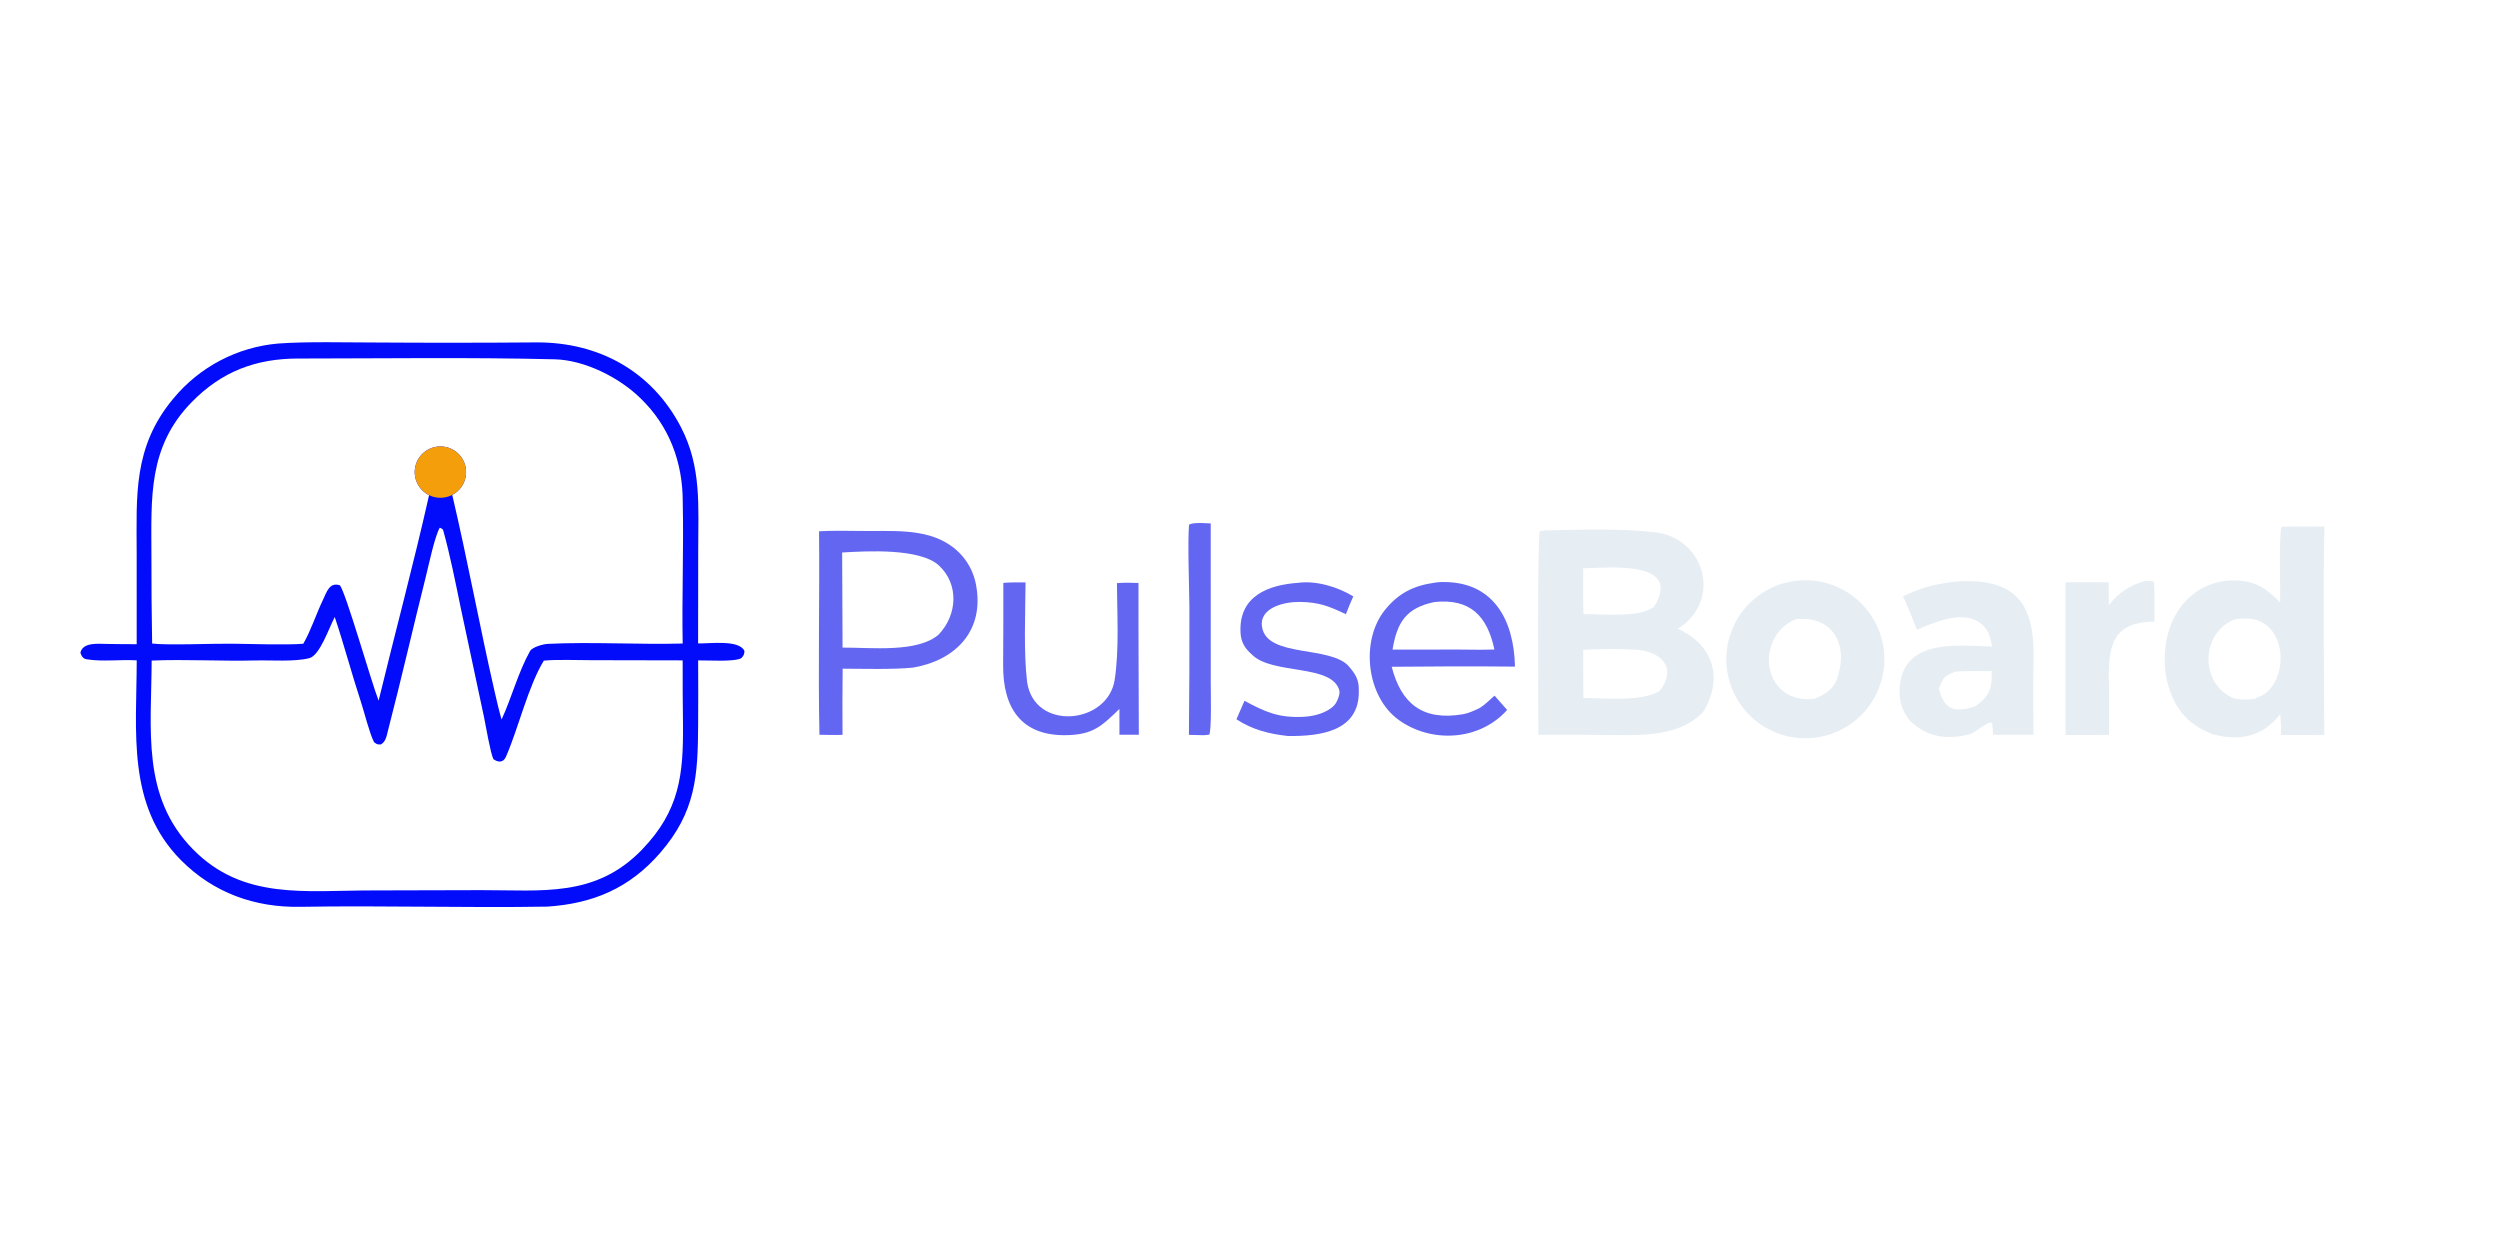
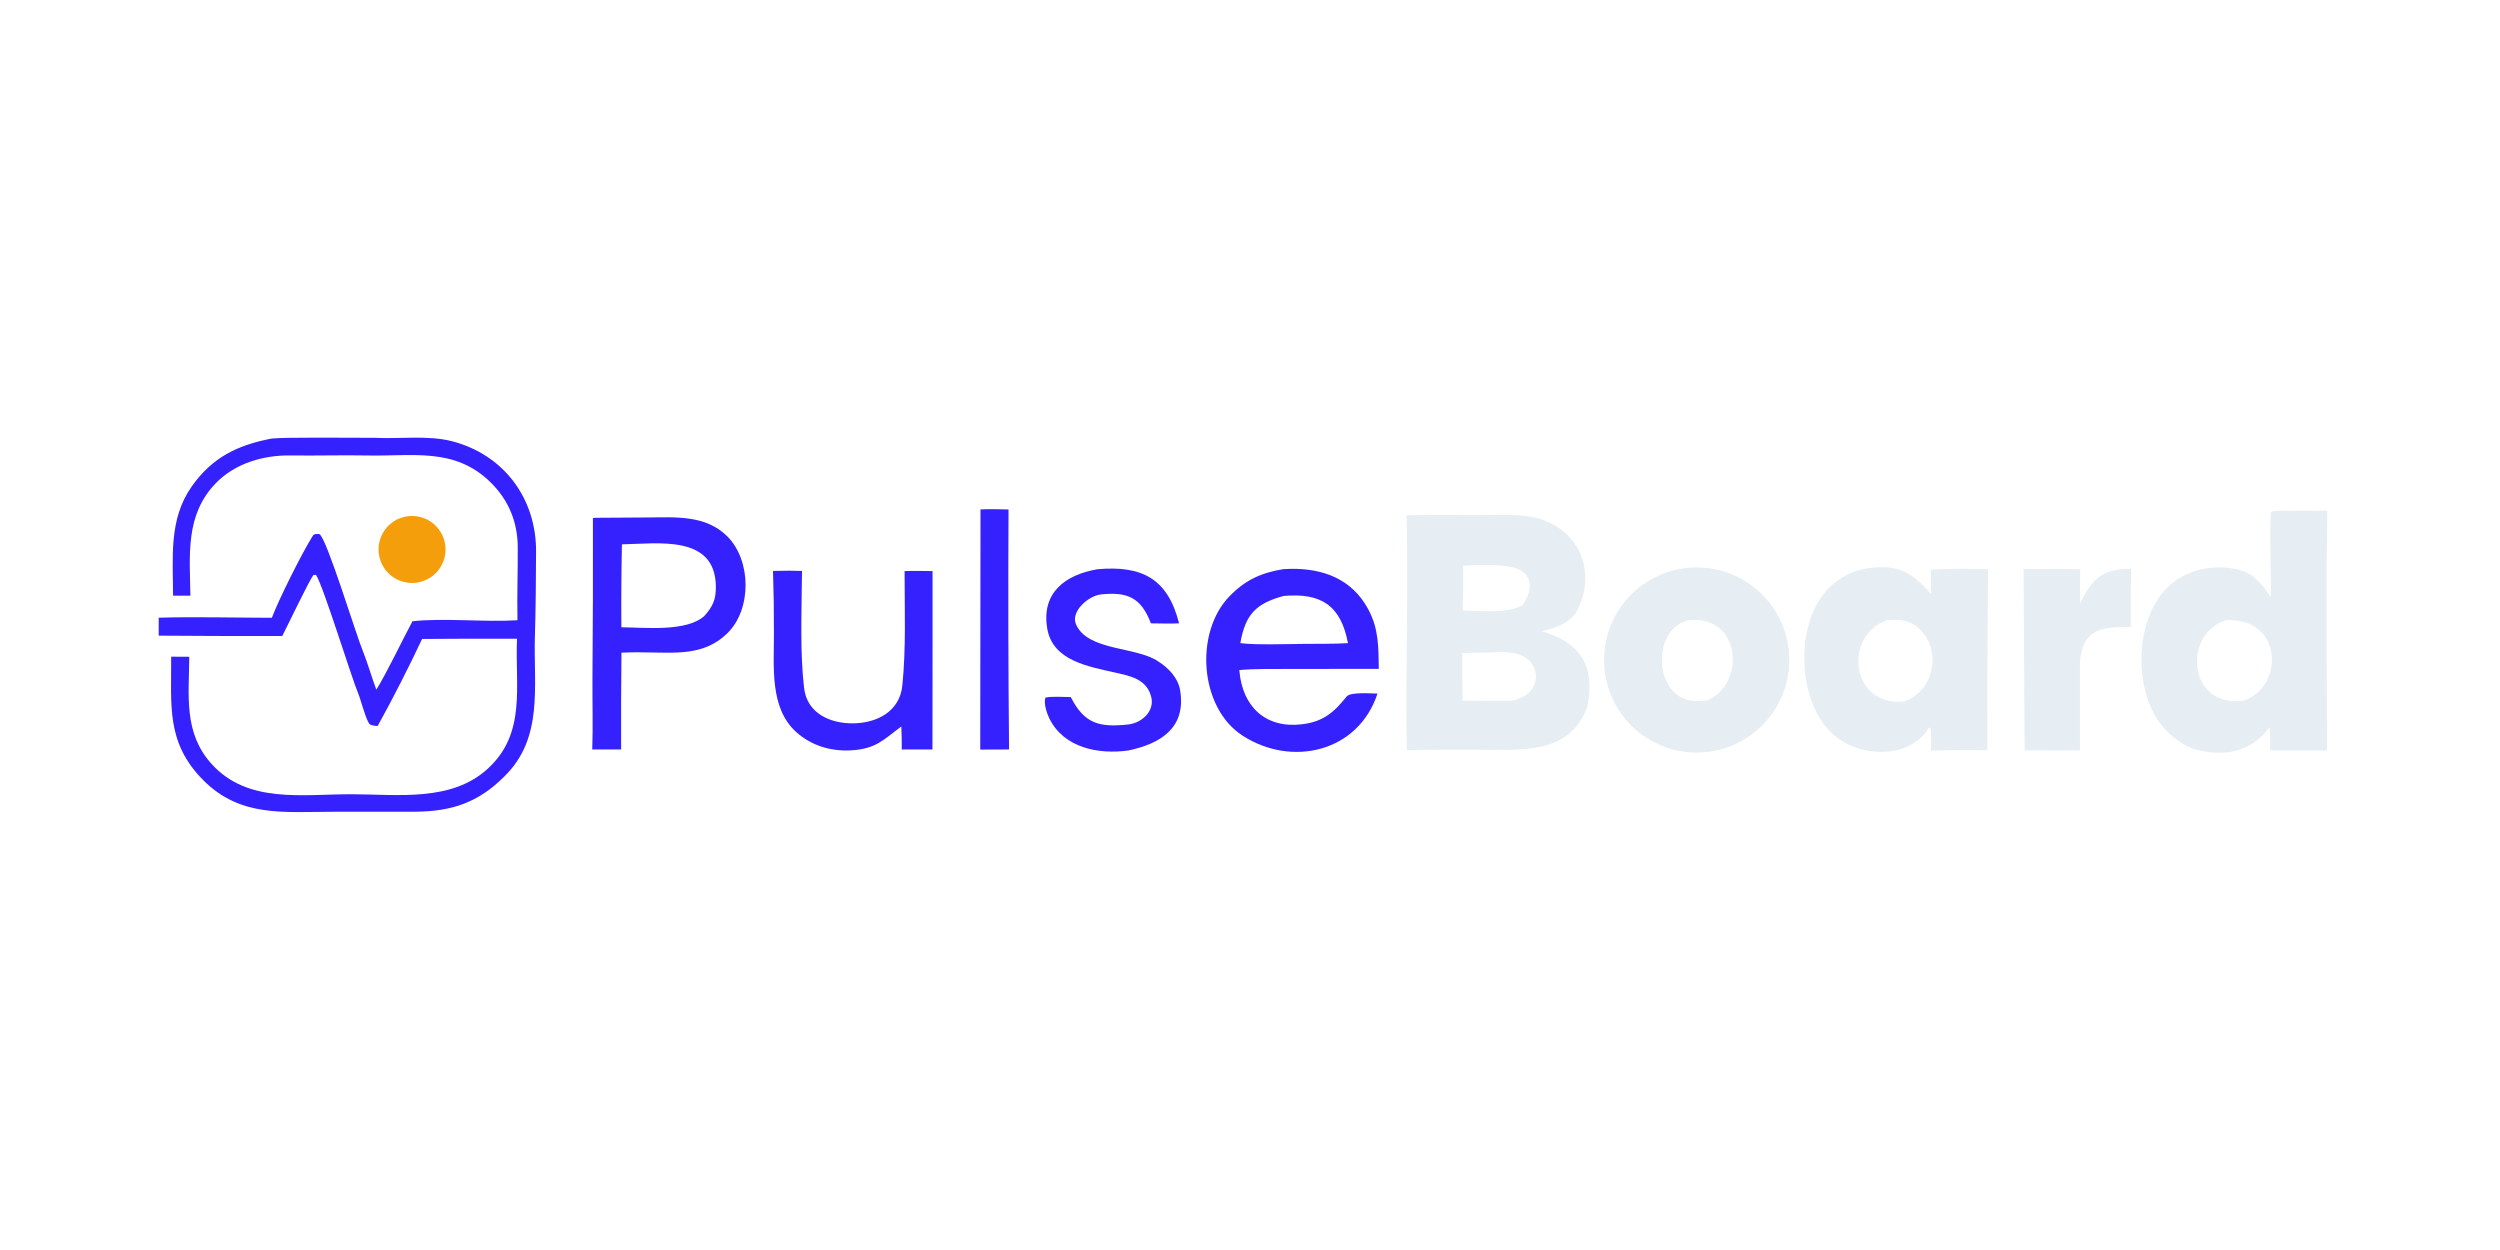
<svg xmlns="http://www.w3.org/2000/svg" width="1536" height="768" viewBox="0 0 1536 768">
-   <path fill="#020CFA" d="M171.036 211.053C188.506 209.78 212.858 210.416 230.92 210.431C263.903 210.653 296.886 210.632 329.868 210.368C368.002 210.289 400.616 228.108 418.422 262.556C431.118 287.118 428.981 311.061 428.981 337.706L428.916 395.329C436.306 395.48 454.266 392.862 457.405 400.015C457.2 402.325 457.012 402.561 455.51 404.347C451.191 406.802 435.18 405.636 428.94 405.744C429.014 419.009 429.013 432.275 428.936 445.54C428.772 476.631 427.483 498.82 405.549 524.073C386.758 545.708 364.432 555.14 336.384 557.023C286.215 557.888 234.775 556.261 184.487 557.157C156.549 557.654 131.209 548.604 111.261 528.559C77.736 494.869 83.945 449.701 84.004 405.721C73.978 405.078 63.152 406.706 53.226 405.057C50.861 404.664 50.081 403.036 49.395 401.039C50.886 394.352 60.566 395.599 66.056 395.644C72.054 395.693 77.969 395.829 83.979 395.793L83.971 339.962C83.921 304.624 81.664 274.673 106.402 245C122.496 225.442 145.799 213.203 171.036 211.053ZM186.348 395.509C191.074 387.313 194.341 377.038 198.46 368.479C200.746 363.73 202.354 357.56 208.774 359.589C212.255 363.148 228.331 419.823 232.622 430.456C242.771 388.611 254.203 346.17 263.62 304.225C257.064 301.002 253.578 293.701 255.192 286.577C256.807 279.453 263.1 274.369 270.404 274.287C277.708 274.205 284.114 279.147 285.887 286.234C287.661 293.32 284.339 300.697 277.857 304.065C287.27 344.115 294.754 385.058 303.956 425.182C305.271 430.913 306.528 436.385 308.169 442.057C314.45 428.457 318.308 413.181 325.624 400.069C327.036 397.538 333.75 395.731 336.514 395.598C364.018 394.274 391.934 396.12 419.438 395.384C418.89 366.567 420.126 337.324 419.471 308.227C419.473 283.966 411.206 261.762 393.549 244.725C380.54 231.948 359.305 221.216 340.778 220.755C288.293 219.477 235.763 220.249 183.24 220.284C157.129 220.301 136.103 228.267 117.654 247.2C90.843 274.716 92.988 305.996 93.034 341.203C93.002 359.265 93.147 377.326 93.471 395.385C102.727 396.567 131.221 395.332 142.366 395.489C152.309 395.63 177.715 396.362 186.348 395.509ZM205.666 379.092C202.095 385.895 196.503 402.723 190.026 404.376C180.882 406.711 166.799 405.535 156.967 405.788C136.36 406.32 113.538 404.965 93.179 405.86C93.023 448.121 86.743 489.365 118.483 521.74C149.329 553.202 187.552 547.045 229.02 547.072L295.581 546.902C333.02 546.831 365.907 551.625 394.486 521.965C417.518 498.062 419.86 476.103 419.627 445.256C419.452 432.083 419.384 418.909 419.424 405.735L363.359 405.62C355.617 405.605 341.214 405.13 334.123 405.896C324.538 421.537 318.418 447.722 310.845 464.974C309.174 468.781 305.975 468.431 303.148 466.437C301.271 462.547 298.513 446.006 297.333 440.377L283.112 373.646C280.176 359.312 276.385 340.346 272.317 325.877C272.05 324.928 270.997 324.527 270.183 324.235C267.071 329.606 263.323 347.552 261.63 354.297C253.747 385.699 246.559 417.318 238.427 448.66C237.528 452.123 237.09 455.724 233.944 457.413C231.124 457.243 232.219 457.597 229.806 455.982C226.905 450.25 223.847 437.582 221.693 431.05C216.16 414.268 211.271 395.755 205.666 379.092Z" />
-   <path fill="#F59E0B" d="M263.62 304.225C257.064 301.002 253.578 293.701 255.192 286.577C256.807 279.453 263.1 274.369 270.404 274.287C277.708 274.205 284.114 279.147 285.887 286.234C287.661 293.32 284.339 300.697 277.857 304.065C273.406 306.378 268.121 306.437 263.62 304.225Z" />
-   <path fill="#E6EDF3" d="M949.566 325.853C970.787 325.469 996.282 324.552 1017.18 327.061C1047.12 330.656 1058.62 368.802 1030.83 386.359C1052.58 395.982 1058.88 416.567 1046.74 436.907C1046.44 437.26 1046.13 437.602 1045.81 437.932C1030.18 454.114 1003.27 451.553 982.648 451.485L945.155 451.463C945.226 437.702 944.384 328.975 946.141 326.368L949.566 325.853ZM1019.89 424.287C1030.98 409.581 1019.84 399.966 1004.7 399.146C994.584 398.598 982.868 398.671 972.745 399.247L972.818 428.78C986.039 428.995 1009.73 431.31 1019.89 424.287ZM972.874 377.267C984.821 377.338 1007.54 379.539 1016.17 372.963C1034.33 343.822 987.658 348.835 972.724 349.171C972.728 358.46 972.618 368.004 972.874 377.267Z" />
-   <path fill="#E6EDF3" d="M1401.88 323.6C1410.63 323.458 1419.38 323.446 1428.12 323.565C1427.18 365.104 1427.92 409.746 1428.04 451.519L1401.37 451.534C1401.54 446.595 1401.41 443.595 1401.03 438.661C1390.05 452.882 1376.13 455.467 1359.42 451.106C1353.56 448.736 1347.92 445.678 1343.42 441.179C1325.32 423.088 1325.61 386.399 1343.69 368.405C1351.41 360.659 1361.96 356.401 1372.9 356.616C1385.62 356.766 1392.63 361.66 1400.96 370.21C1401.09 364.04 1400.06 325.941 1401.88 323.6ZM1385.04 429.428C1386.9 428.643 1390.08 427.336 1391.62 426.169C1405.39 415.744 1404.74 387.253 1386.94 381.154C1382.1 379.495 1378.15 379.967 1373.24 380.454C1352.59 388.174 1351.33 418.424 1370.62 428.27C1374.43 430.216 1380.69 429.955 1385.04 429.428Z" />
-   <path fill="#6366F1" d="M503.228 326.417C510.247 325.973 521.916 326.092 529.11 326.219C547.247 326.54 568.074 324.268 583.655 334.887C592.147 340.582 597.949 349.496 599.718 359.568C604.862 387.365 587.392 405.587 561.124 410.148C549.34 411.435 530.112 410.877 517.725 410.84C517.561 424.393 517.536 437.948 517.65 451.502C513.24 451.669 507.948 451.491 503.466 451.442C502.591 410.598 503.633 367.598 503.228 326.417ZM517.668 397.885C535.321 397.804 563.657 401.145 576.676 389.914C588.309 377.693 589.217 358.994 576.977 347.54C565.315 336.628 532.346 338.582 517.421 339.457L517.668 397.885Z" />
-   <path fill="#E6EDF3" d="M1103.84 356.803C1130.4 353.85 1154.35 372.922 1157.42 399.47C1160.49 426.018 1141.53 450.055 1114.99 453.243C1088.29 456.45 1064.07 437.339 1060.98 410.625C1057.89 383.911 1077.11 359.776 1103.84 356.803ZM1114.81 429.335C1120.93 426.922 1126.44 423.491 1128.69 417.048C1136.01 396.017 1126.11 378.012 1103.28 380.458C1077.5 391.142 1082.44 433.177 1114.81 429.335Z" />
-   <path fill="#E6EDF3" d="M1201.92 357.271C1204.06 357.12 1206.2 357.033 1208.35 357.011C1242.51 356.902 1250.09 376.006 1249.42 405.98C1249.09 420.734 1249.37 436.63 1249.32 451.473L1224.53 451.465C1224.46 448.68 1224.41 447.147 1223.94 444.406L1223.5 444.038C1221.91 442.703 1213.27 450.172 1210.84 450.86C1196.28 454.984 1183.64 452.778 1173.43 442.759C1169.18 437.703 1166.93 431.274 1167.09 424.675C1167.63 392.232 1201.56 396.452 1224.02 397.252C1223.51 395.053 1222.61 390.689 1221.63 388.805C1212.84 371.928 1190.1 381.355 1177.77 387.029C1175.37 380.24 1172.06 372.972 1169.2 366.3C1181.98 360.533 1188.05 358.997 1201.92 357.271ZM1191.17 423.085C1194.79 436.192 1200.63 438.189 1213.7 433.902C1222.28 427.952 1224.08 422.617 1223.7 412.303C1216.7 412.336 1207.85 412.178 1201.06 412.613C1193.63 416.156 1194.53 415.649 1191.17 423.085Z" />
-   <path fill="#6366F1" d="M881.61 357.977C882.733 357.793 883.867 357.679 885.004 357.635C917.6 356.561 930.214 380.961 930.801 409.571C905.926 409.324 879.934 409.39 855.059 409.669C860.911 432.427 874.168 443.044 898.898 438.813C902.489 438.199 905.699 436.591 908.997 435.07C911.982 433.306 915.567 429.807 918.225 427.402L925.988 436.189C909.185 455.13 879.485 456.901 859.281 442.261C839.508 427.933 835.723 393.812 850.81 374.885C859.131 364.446 868.613 359.765 881.61 357.977ZM855.576 399.135L894.937 399.079C902.303 399.1 910.898 399.338 918.168 399.047C913.805 378.519 903.352 367.576 881.32 369.885C863.971 373.522 858.34 382.244 855.576 399.135Z" />
-   <path fill="#E6EDF3" d="M1317.57 357.105C1320.15 356.862 1320.71 356.755 1323.28 357.347C1323.95 360.201 1323.68 377.837 1323.67 381.906C1297.64 382.046 1295.15 397.312 1295.71 419.451C1295.98 429.854 1295.81 441.044 1295.81 451.508L1269.06 451.568L1269.04 443.663L1269.04 357.786C1277.7 357.609 1286.9 357.754 1295.6 357.748C1295.55 362.4 1295.59 367.051 1295.73 371.701C1302.21 363.817 1307.78 359.918 1317.57 357.105Z" />
-   <path fill="#6366F1" d="M616.453 358.118C620.611 357.727 625.84 357.838 630.091 357.809C630.007 377.437 628.837 400.23 631.054 419.023C635.481 449.496 680.822 445.152 684.907 417.424C687.673 398.65 686.36 377.345 686.244 358.297C690.774 357.85 694.956 358.058 699.492 358.177L699.486 384.375L699.69 451.427L687.786 451.403L687.776 435.577C676.897 446.123 671.661 451.235 655.814 451.68C627.102 452.485 616.01 434.501 616.329 408.211C616.528 391.804 616.396 374.587 616.453 358.118Z" />
-   <path fill="#6366F1" d="M797.72 358.07C808.685 356.611 822.062 360.626 831.481 366.447C829.892 369.765 828.314 373.908 826.895 377.363C816.308 372.298 810.123 369.938 798.33 369.822C789.161 369.732 773.333 373.295 775.429 385.417C778.7 404.332 817.808 396.407 828.911 409.61C833.019 414.494 834.96 417.717 834.851 424.225C835.451 449.582 810.839 452.431 791.189 452.195C779.611 450.874 769.588 448.423 759.672 441.915L764.611 430.559C777.356 437.458 785.653 441.148 800.837 440.413C807.184 440.106 815.442 438.074 819.864 433.204C821.532 431.367 823.491 426.497 822.902 424.282C818.507 407.75 781.616 414.729 769.225 402.21C765.046 398.59 762.526 394.72 762.194 388.934C760.889 366.15 779.205 359.359 797.72 358.07Z" />
-   <path fill="#6366F1" d="M737.366 321.323L743.873 321.585L743.884 419.487C743.882 424.695 744.513 449.235 742.899 451.407L739.582 451.719L730.476 451.491C730.735 425.19 730.831 398.887 730.764 372.584C730.648 359.616 729.615 334.13 730.549 322.393C732.3 321.28 735.144 321.438 737.366 321.323Z" />
+   <path fill="#E6EDF3" d="M864.205 316.579C882.894 316.281 901.681 316.635 920.378 316.447C926.539 316.385 933.095 316.29 939.175 317.243C945.03 318.135 950.661 320.134 955.767 323.134C973.846 333.919 978.922 356.035 969.067 374.967C964.935 382.905 955.55 385.797 947.252 387.812C971.565 394.938 980.1 409.433 975.28 434.143C964.405 463.853 934.718 460.617 909.326 460.589C894.335 460.494 879.342 460.574 864.353 460.83C863.464 413.302 865.394 364.355 864.205 316.579ZM898.428 401.216L898.496 430.47L927.864 430.572C936.928 429.407 944.974 423.474 943.468 413.439C942.879 409.749 940.799 406.462 937.715 404.351C931.26 399.85 923.725 400.622 916.268 400.858C910.427 400.967 904.233 400.974 898.428 401.216ZM898.667 375.067C909.672 375.274 926.299 377.181 935.423 371.79C941.306 363.546 942.572 353.011 931.514 349.235C922.895 346.292 908.179 347.194 898.928 347.513C899.018 356.699 898.931 365.885 898.667 375.067Z" />
+   <path fill="#E6EDF3" d="M1398.14 313.855C1408.73 313.677 1419.33 313.658 1429.92 313.798C1429.08 361.94 1429.72 412.79 1429.68 461.093L1394.82 461.086C1394.89 455.93 1394.77 451.811 1394.46 446.662C1382.69 462.808 1365.48 465.274 1347.39 460.035C1338.43 456.412 1330.8 450.134 1325.52 442.044C1309.6 417.908 1312.36 371.658 1338.65 355.403C1349.06 348.969 1362.14 347.164 1374.07 349.709C1384.56 351.945 1389.79 358.595 1395.11 367.026C1395.6 358.613 1394.18 318.76 1395.46 314.325L1398.14 313.855ZM1378.21 430.533C1403.33 422.794 1403.26 379.173 1367.64 381.071C1341.18 389.003 1343.7 434.858 1378.21 430.533Z" />
+   <path fill="#3520FE" d="M166.983 269.429C170.219 269.2 173.461 269.063 176.705 269.017C194.326 268.81 212.551 268.945 230.23 268.991C245.357 269.769 262.972 267.287 277.63 271.069C309.548 279.303 329.559 306.262 329.36 338.971C329.253 356.653 329.182 373.523 328.645 390.729C327.688 421.419 334.215 453.476 309.694 477.221C293.697 493.247 277.33 498.519 255.284 498.708L204.588 498.749C174.489 498.761 147.714 502.284 124.944 479.399C101.884 456.222 105.353 433.476 105.167 403.458L116.286 403.522C116.126 427.377 112.646 450.169 130.009 469.382C152.175 493.91 185.675 487.927 216.139 487.984C244.54 488.037 277.319 492.781 299.709 472.272C323.599 450.389 316.357 421.628 317.664 392.445C298.216 392.364 278.767 392.409 259.319 392.581C251.861 408.614 240.654 430.585 232.039 446.037C231.734 446.041 231.038 446.055 230.76 445.988C229.154 445.604 227.528 445.808 226.563 444.176C224.174 440.133 221.707 429.97 220.196 426.377C215.864 416.074 198.312 359.05 194.152 353.23L192.675 353.237C190.797 354.803 176.157 385.55 173.423 390.739C148.116 390.816 122.808 390.752 97.501 390.546L97.517 379.52C119.502 378.862 144.693 379.53 167.026 379.56C171.224 368.475 185.2 340.357 192.174 329.201C193.031 327.829 194.84 328.088 196.254 328.151C200.766 330.655 218.999 390.83 223.069 400.348C225.002 404.868 229.066 418.099 231.213 423.724C237.306 414.087 247.478 392.729 253.428 381.703C272.086 379.574 298.29 382.336 317.935 381.069C317.63 366.244 318.185 351.183 318.111 336.273C318.033 320.717 312.566 307.275 301.315 296.257C279.379 274.772 253.72 280.415 225.866 279.849C210.18 279.53 194.373 280.06 178.768 279.819C162.034 279.561 144.492 284.547 132.557 296.902C113.728 316.395 116.587 340.99 116.982 365.977L106.337 365.985C106.261 342.266 103.638 318.952 117.839 298.819C130.492 280.881 146.069 273.446 166.983 269.429Z" />
+   <path fill="#E6EDF3" d="M1183.87 449.119C1171.39 465.994 1144.35 465.018 1128.72 453.207C1104.85 435.182 1102.43 388.017 1120.12 365.335C1127.11 356.211 1137.5 350.302 1148.91 348.951C1167.08 346.793 1174.99 352.016 1186.48 365.02C1186.44 360.153 1186.49 354.971 1186.34 350.136C1194.7 349.194 1212.56 349.424 1221.43 349.781C1221.1 386.833 1220.96 423.887 1221.02 460.941C1209.48 460.715 1197.94 460.797 1186.4 461.189L1186.58 451.946C1186.48 449.764 1186.52 443.817 1183.87 449.119ZM1170.19 430.922C1191.01 423.404 1193.63 393.098 1174.02 382.682C1169.74 380.403 1163.82 380.786 1158.97 381.096C1132 391.178 1137.46 434.72 1170.19 430.922Z" />
+   <path fill="#E6EDF3" d="M1033.27 349.362C1064.35 344.288 1093.64 365.433 1098.6 396.53C1103.56 427.627 1082.31 456.838 1051.2 461.689C1020.24 466.515 991.211 445.395 986.273 414.456C981.336 383.516 1002.35 354.411 1033.27 349.362ZM1049.09 430.314C1073.14 419.701 1069.6 376.826 1036.55 381.164C1033.91 382.296 1031.1 383.458 1028.93 385.416C1016.59 396.499 1018.63 423.765 1035.51 429.588C1040.1 431.171 1044.3 430.731 1049.09 430.314Z" />
+   <path fill="#3520FE" d="M364.285 318.224C365.106 318.175 365.929 318.143 366.751 318.127L397.044 317.94C414.557 317.859 433.463 316.107 446.908 329.604C461.643 344.396 461.936 374.185 447.004 388.949C432.423 403.364 414.548 400.87 395.812 400.832C390.902 400.676 386.73 400.807 381.827 400.994C381.609 420.817 381.535 440.641 381.604 460.465L363.876 460.488C364.386 446.868 363.922 431.23 364.003 417.424C364.274 384.358 364.368 351.291 364.285 318.224ZM381.767 385.393C396.783 385.567 421.604 388.255 432.658 378.551C438.035 372.581 439.934 368.327 439.815 360.121C439.354 328.466 404.438 334.003 382.114 334.454C381.756 351.432 381.64 368.413 381.767 385.393Z" />
+   <path fill="#3520FE" d="M788.364 349.706C789.839 349.594 791.317 349.527 792.797 349.508C812.883 349.145 830.705 355.727 840.712 374.459C847.165 386.538 846.903 397.662 847.141 410.937L792.181 410.999C782.961 411.055 770.406 410.828 761.445 411.685L761.5 412.338C763.4 434.169 777.577 447.693 799.933 444.996C812.83 443.439 819.607 437.756 827.296 428.015C829.528 425.026 842.233 426.082 846.333 426.145C834.466 462.159 793.659 471.499 763.466 451.997C736.876 434.822 733.837 388.603 755.352 366.394C765.039 356.395 774.715 351.951 788.364 349.706ZM762.058 395.108C770.187 396.388 791.595 395.691 800.934 395.603C809.184 395.505 820.167 395.671 828.182 395.139C823.855 372.049 811.78 364.102 788.62 366.157C771.44 370.872 765.167 377.593 762.058 395.108Z" />
+   <path fill="#E6EDF3" d="M1277.87 370.836C1285.51 355.735 1291.24 349.411 1309.38 349.475C1308.98 361.166 1309.16 373.572 1309.14 385.322C1291.66 385.016 1279.55 386.117 1277.92 406.727L1277.91 461.102L1243.94 461.026L1243.28 349.654C1254.88 349.577 1266.48 349.579 1278.08 349.66L1277.87 370.836Z" />
+   <path fill="#3520FE" d="M484.902 350.624L492.764 350.801C492.722 352.502 492.692 354.203 492.674 355.904C492.499 377.601 491.529 401.647 494.044 422.795C495.898 438.379 510.177 444.489 523.882 444.427C538.712 444.36 552.755 437.16 554.388 421.26C556.746 398.297 555.759 373.987 555.78 350.879C561.429 350.668 567.287 350.81 572.958 350.869L572.963 389.625L572.91 460.452L554.043 460.496C554.126 455.743 553.936 451.101 553.776 446.353C542.79 454.467 538.259 460.238 522.493 461.035C510.372 461.648 498.461 458.074 489.299 449.862C472.804 435.077 475.543 409.764 475.499 389.189C475.546 376.386 475.361 363.583 474.943 350.786L484.902 350.624Z" />
+   <path fill="#3520FE" d="M674.379 349.733C701.523 347.333 717.5 355.439 724.413 382.993C719.204 383.238 712.454 383.014 707.13 382.985C701.025 367.109 692.809 363.535 676.551 365.199C668.669 366.006 657.767 375.679 661.041 383.458C668.066 400.152 698.465 397.134 711.736 406.469C717.809 410.286 723.776 416.432 725.049 423.979C729.056 447.73 712.25 457.133 693.086 461.121C675.016 463.572 653.777 459.641 644.76 441.495C643.206 438.368 641.093 432.049 642.304 428.63C645.467 427.743 654.152 428.212 657.887 428.296C666.242 444.858 675.766 447.027 693.286 445.105C701.4 444.215 709.439 437.031 707.358 428.389C704.696 417.334 694.717 415.356 685.308 413.274C669.093 409.546 646.905 406.144 643.455 386.333C639.605 364.225 654.476 353.08 674.379 349.733Z" />
+   <path fill="#3520FE" d="M602.417 312.976C607.959 312.692 614.044 312.916 619.641 313.014C619.38 362.169 619.489 411.326 619.969 460.479L602.264 460.545L602.417 312.976Z" />
+   <path fill="#F59E0B" d="M247.842 317.709C258.85 314.769 270.151 321.332 273.053 332.35C275.955 343.367 269.353 354.646 258.326 357.51C247.352 360.36 236.14 353.797 233.252 342.833C230.364 331.869 236.888 320.635 247.842 317.709Z" />
+   <path fill="#FFFEFE" fill-opacity="0.031" d="M1183.87 449.119C1186.52 443.817 1186.48 449.764 1186.58 451.946C1185.62 450.998 1184.78 450.105 1183.87 449.119Z" />
</svg>
